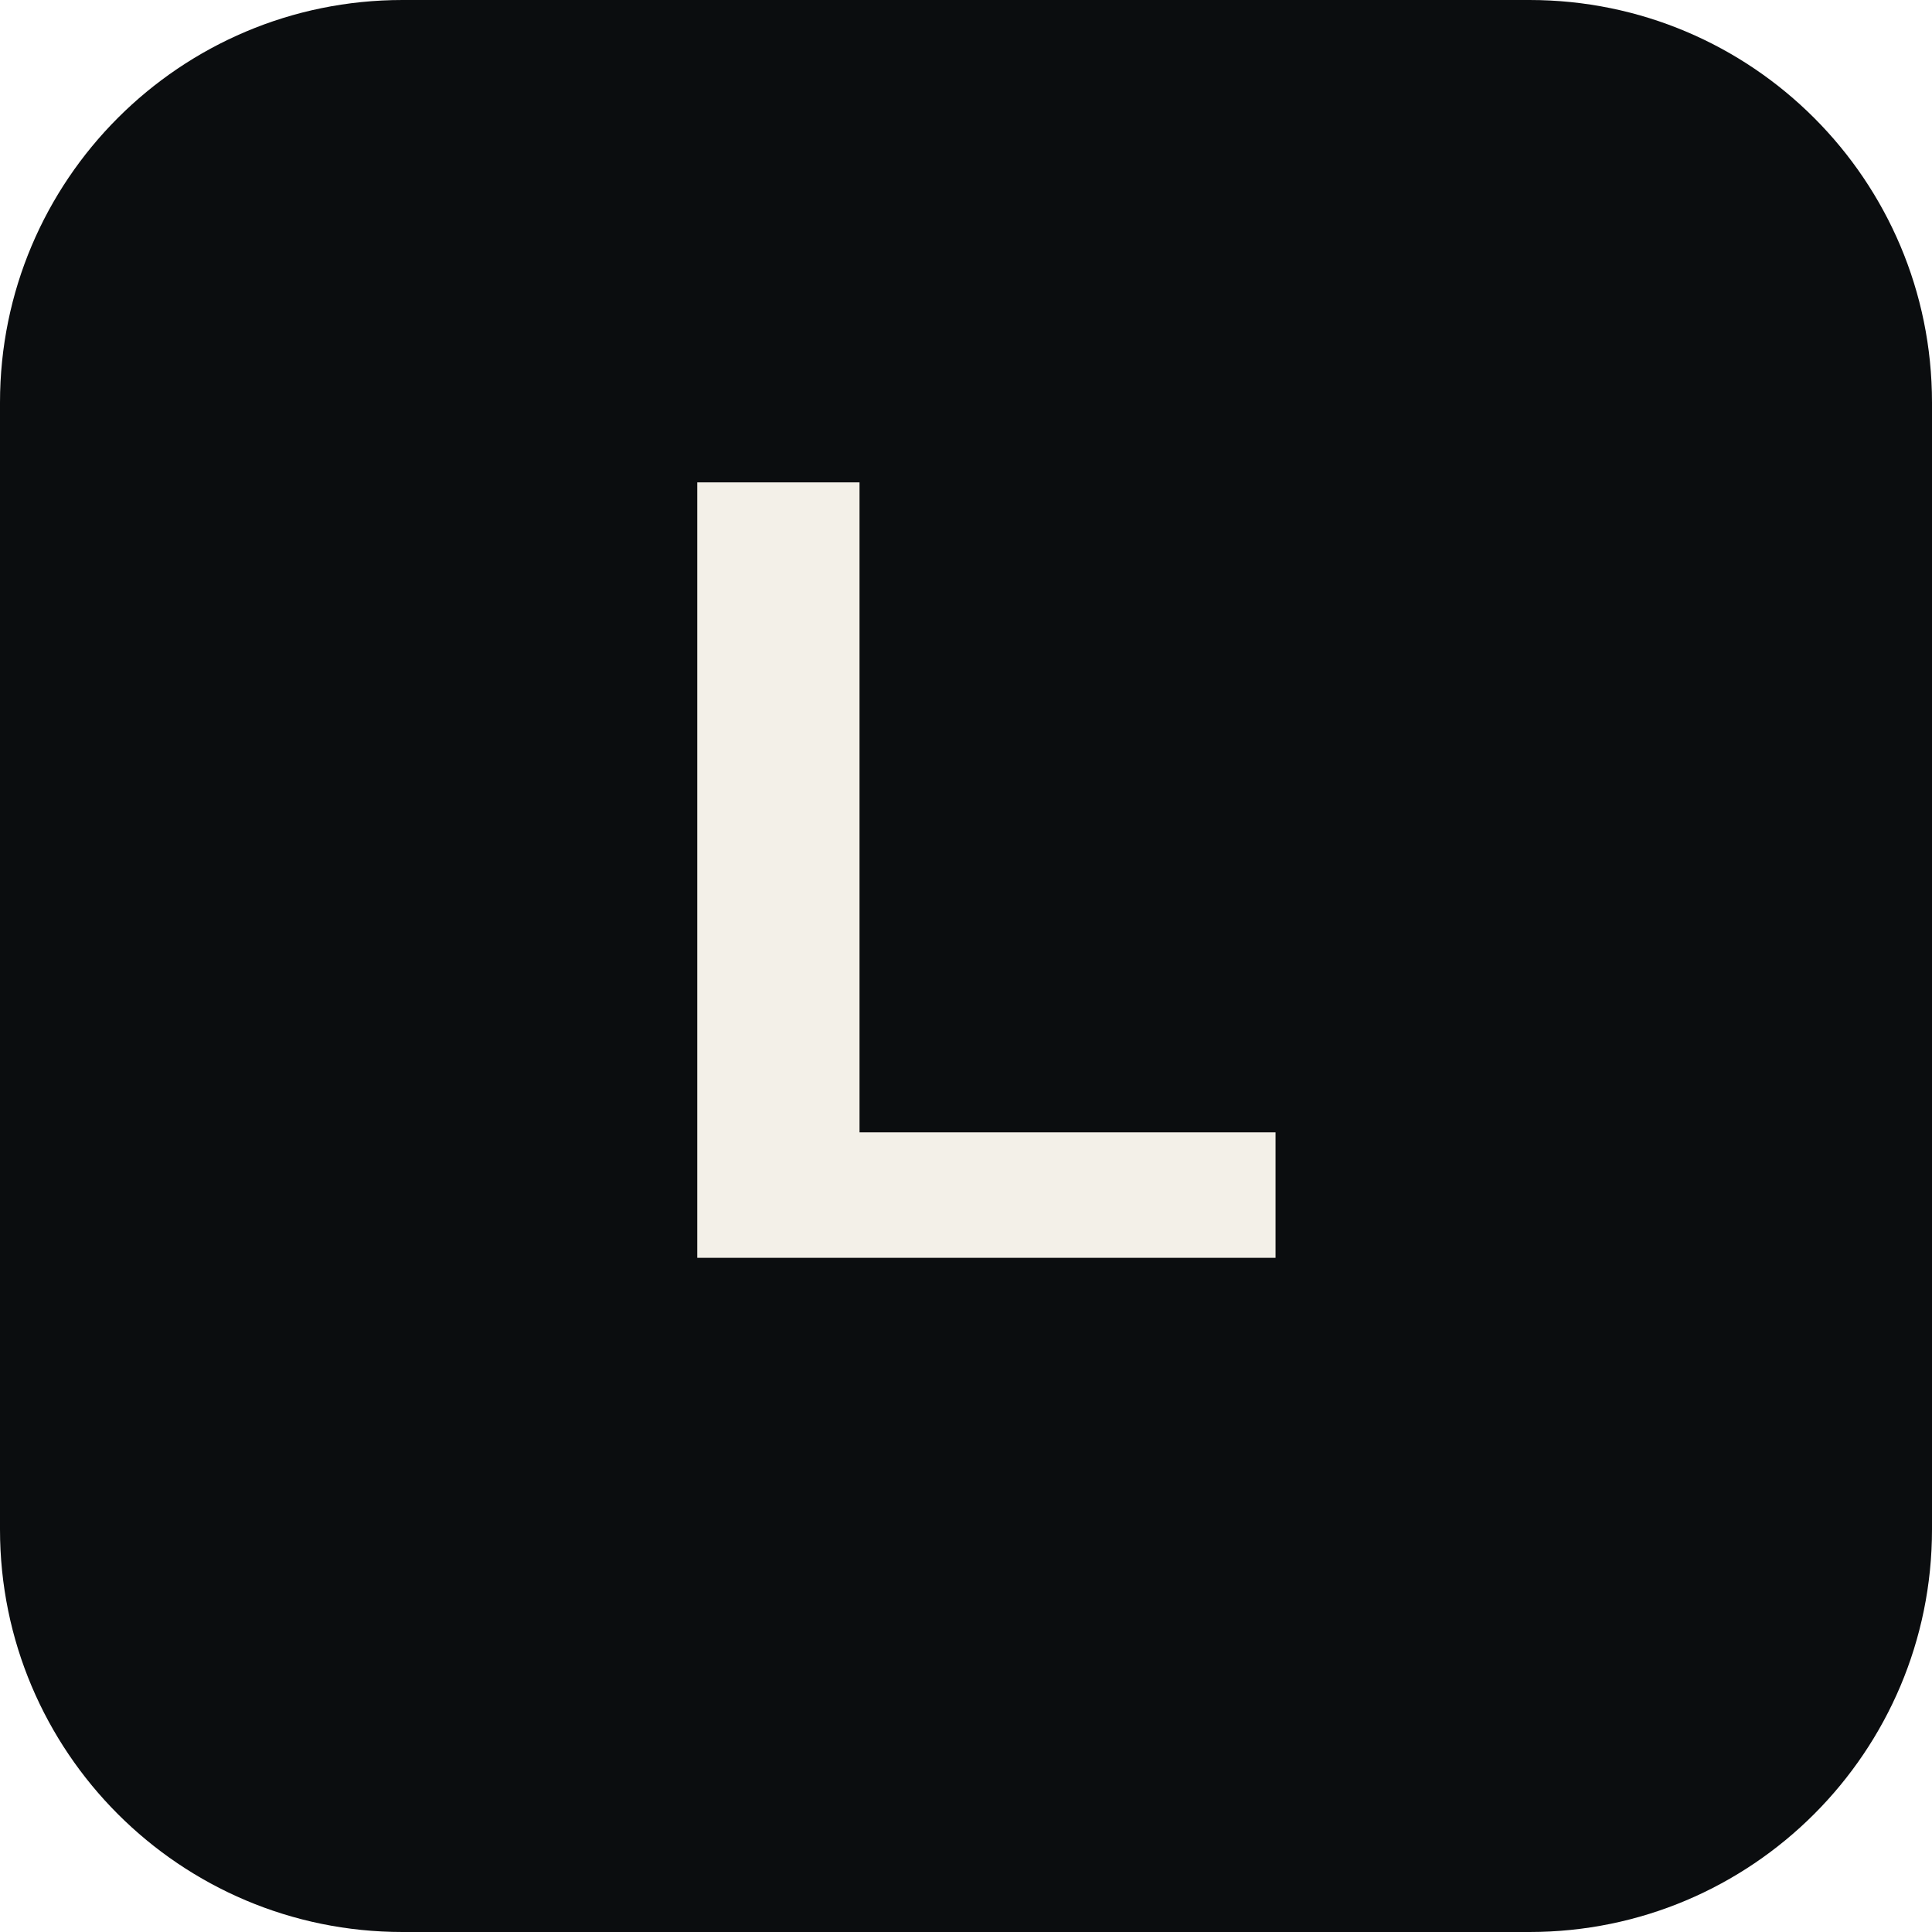
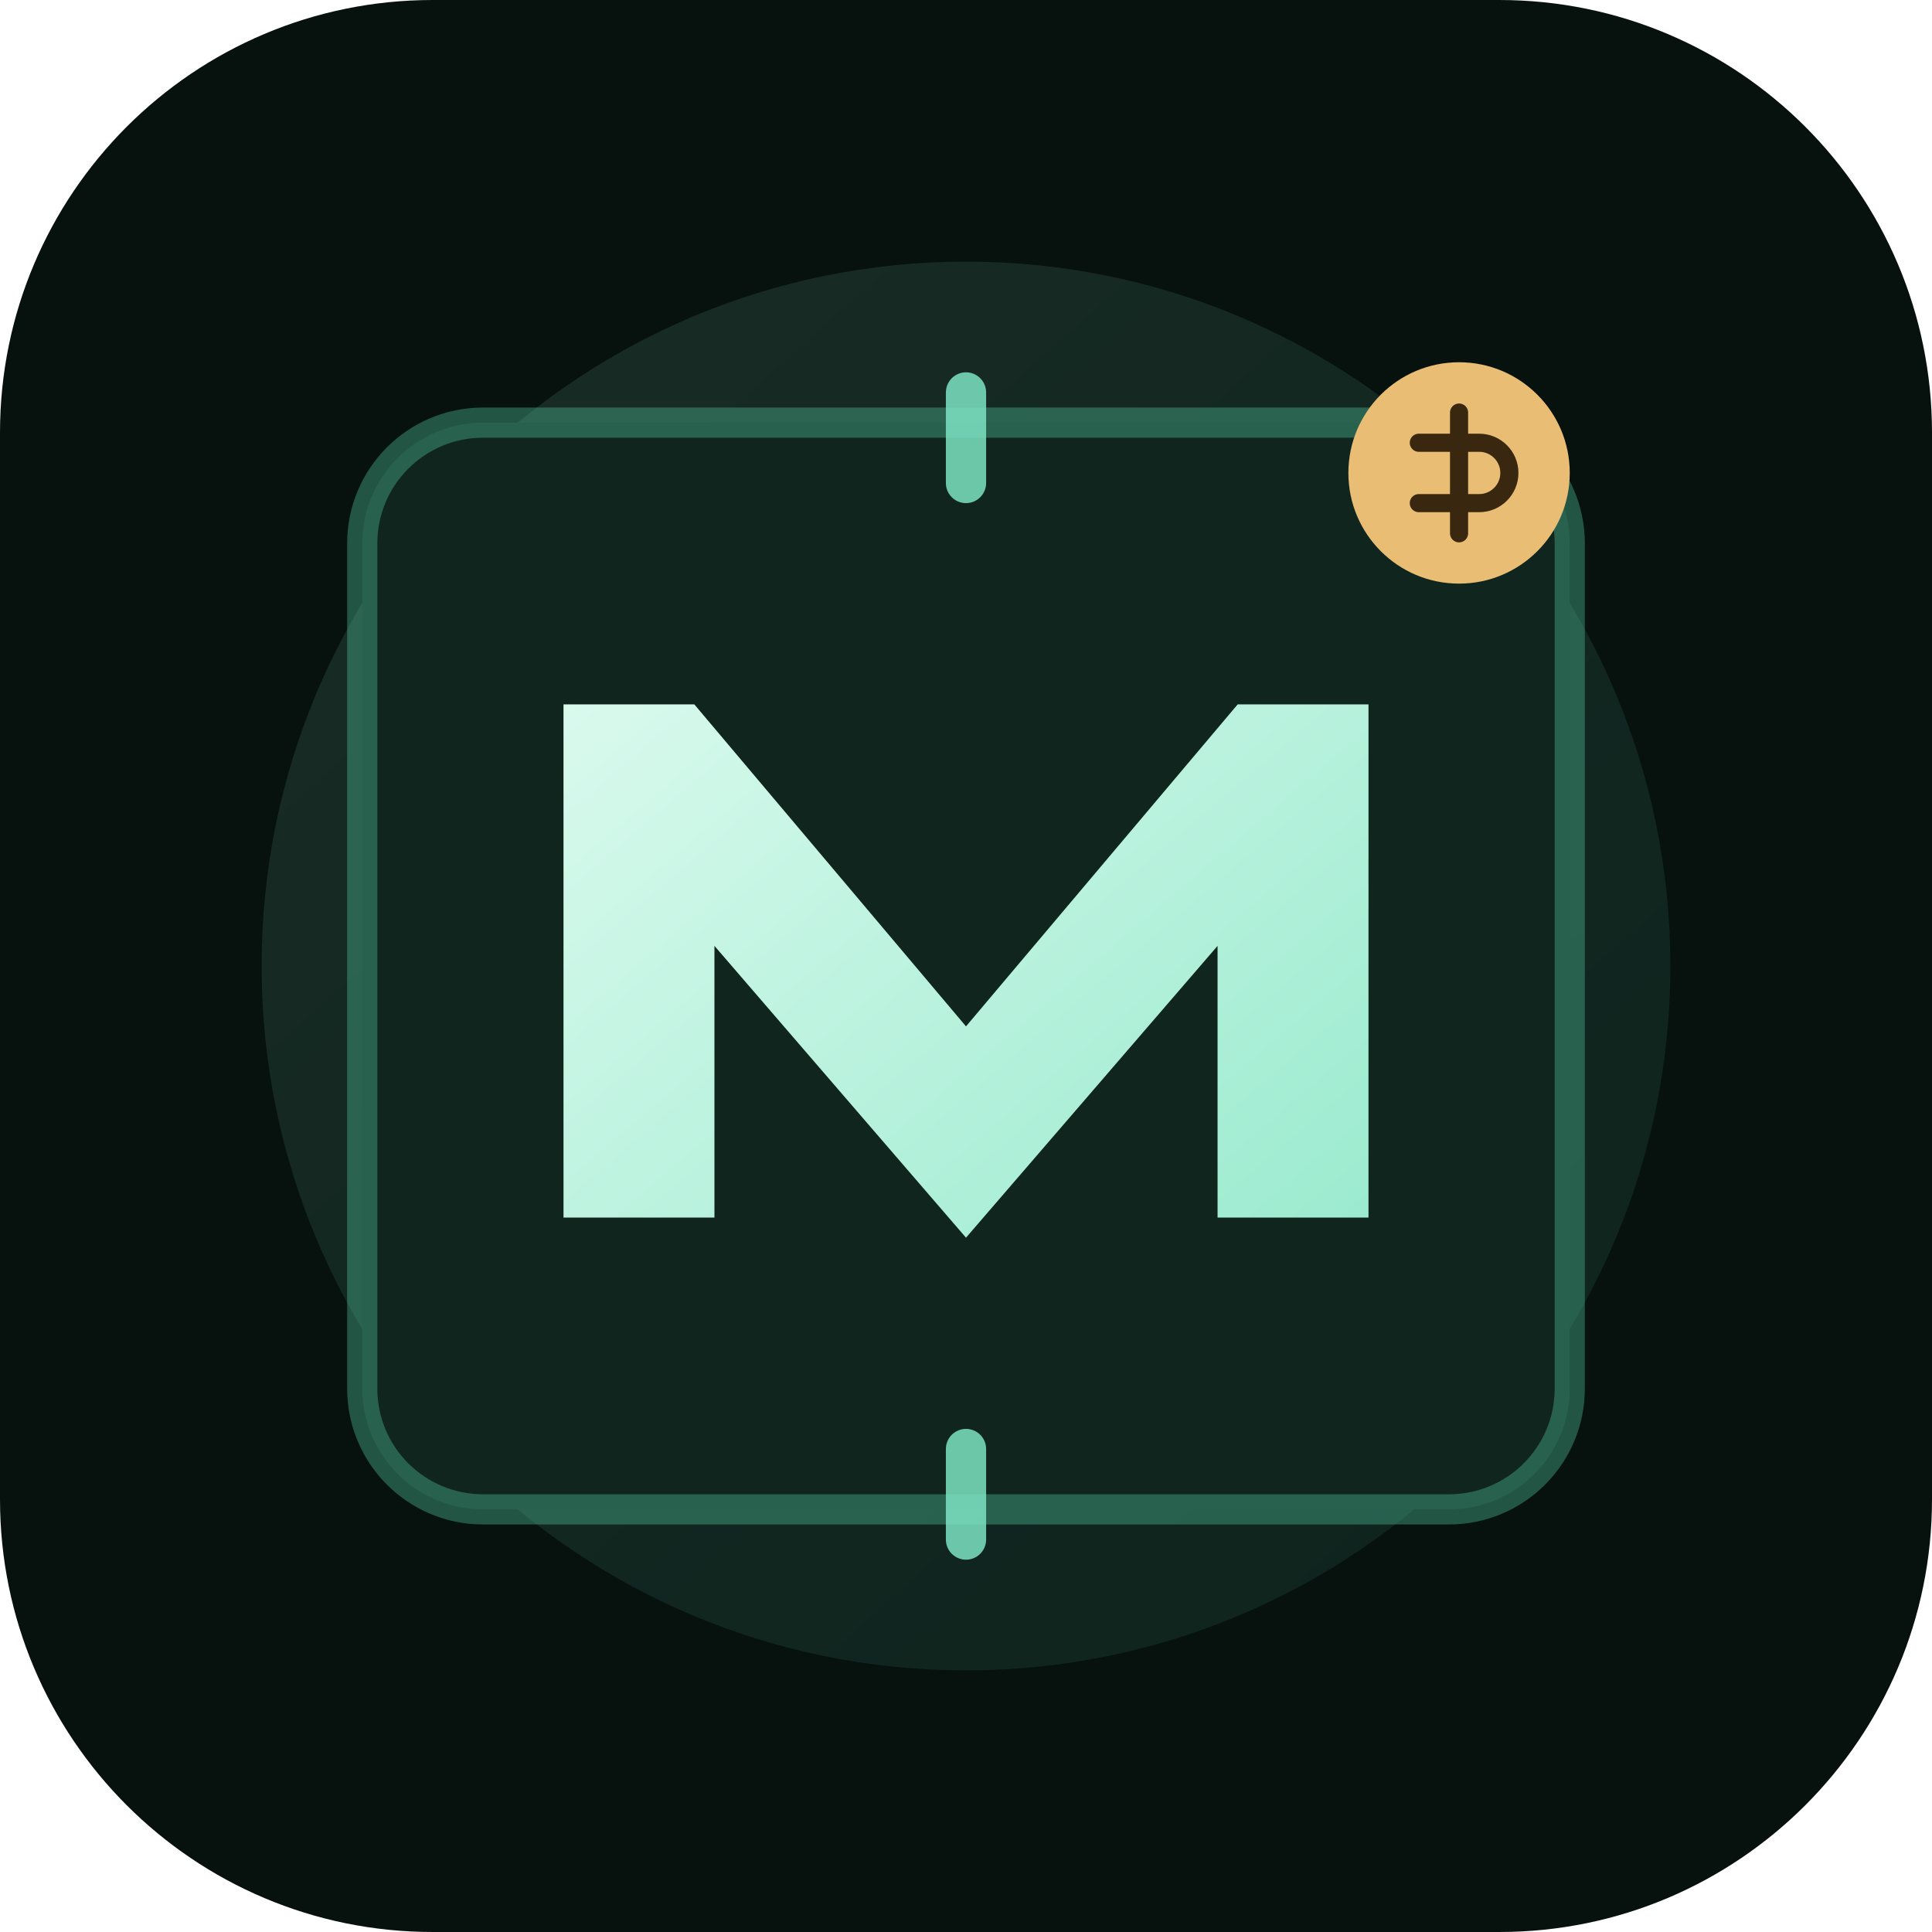
<svg xmlns="http://www.w3.org/2000/svg" viewBox="0 0 192 192">
-   <rect width="192" height="192" rx="40" fill="#0b0d0f" />
-   <text x="96" y="125" text-anchor="middle" font-family="Arial,sans-serif" font-size="112" font-weight="700" fill="#f3f0e8">L</text>
+   <defs>
+     <linearGradient id="g" x1="24" y1="18" x2="166" y2="176" gradientUnits="userSpaceOnUse">
+       <stop stop-color="#a7f3dc" />
+       <stop offset="1" stop-color="#35a985" />
+     </linearGradient>
+     <linearGradient id="shine" x1="48" y1="35" x2="142" y2="145" gradientUnits="userSpaceOnUse">
+       <stop stop-color="#effff8" />
+       <stop offset="1" stop-color="#8ce7c8" />
+     </linearGradient>
+   </defs>
+   <rect width="192" height="192" rx="43" fill="#07110e" />
+   <circle cx="96" cy="96" r="70" fill="url(#g)" opacity=".12" />
+   <path d="M48 42h96a12 12 0 0 1 12 12v84a12 12 0 0 1-12 12H48a12 12 0 0 1-12-12V54a12 12 0 0 1 12-12Z" fill="#10251d" stroke="#4fc39d" stroke-opacity=".38" stroke-width="3" />
+   <path d="M56 121V70h13l27 32 27-32h13v51h-15V94l-25 29-25-29v27H56Z" fill="url(#shine)" />
+   <path d="M96 48v-9m0 114v-9" stroke="#7de3c2" stroke-width="4" stroke-linecap="round" opacity=".85" />
+   <circle cx="145" cy="47" r="11" fill="#e9bd73" />
+   <path d="M145 41v12m-4-9h6a3 3 0 0 1 0 6h-6" stroke="#39280f" stroke-width="1.8" fill="none" stroke-linecap="round" />
</svg>
